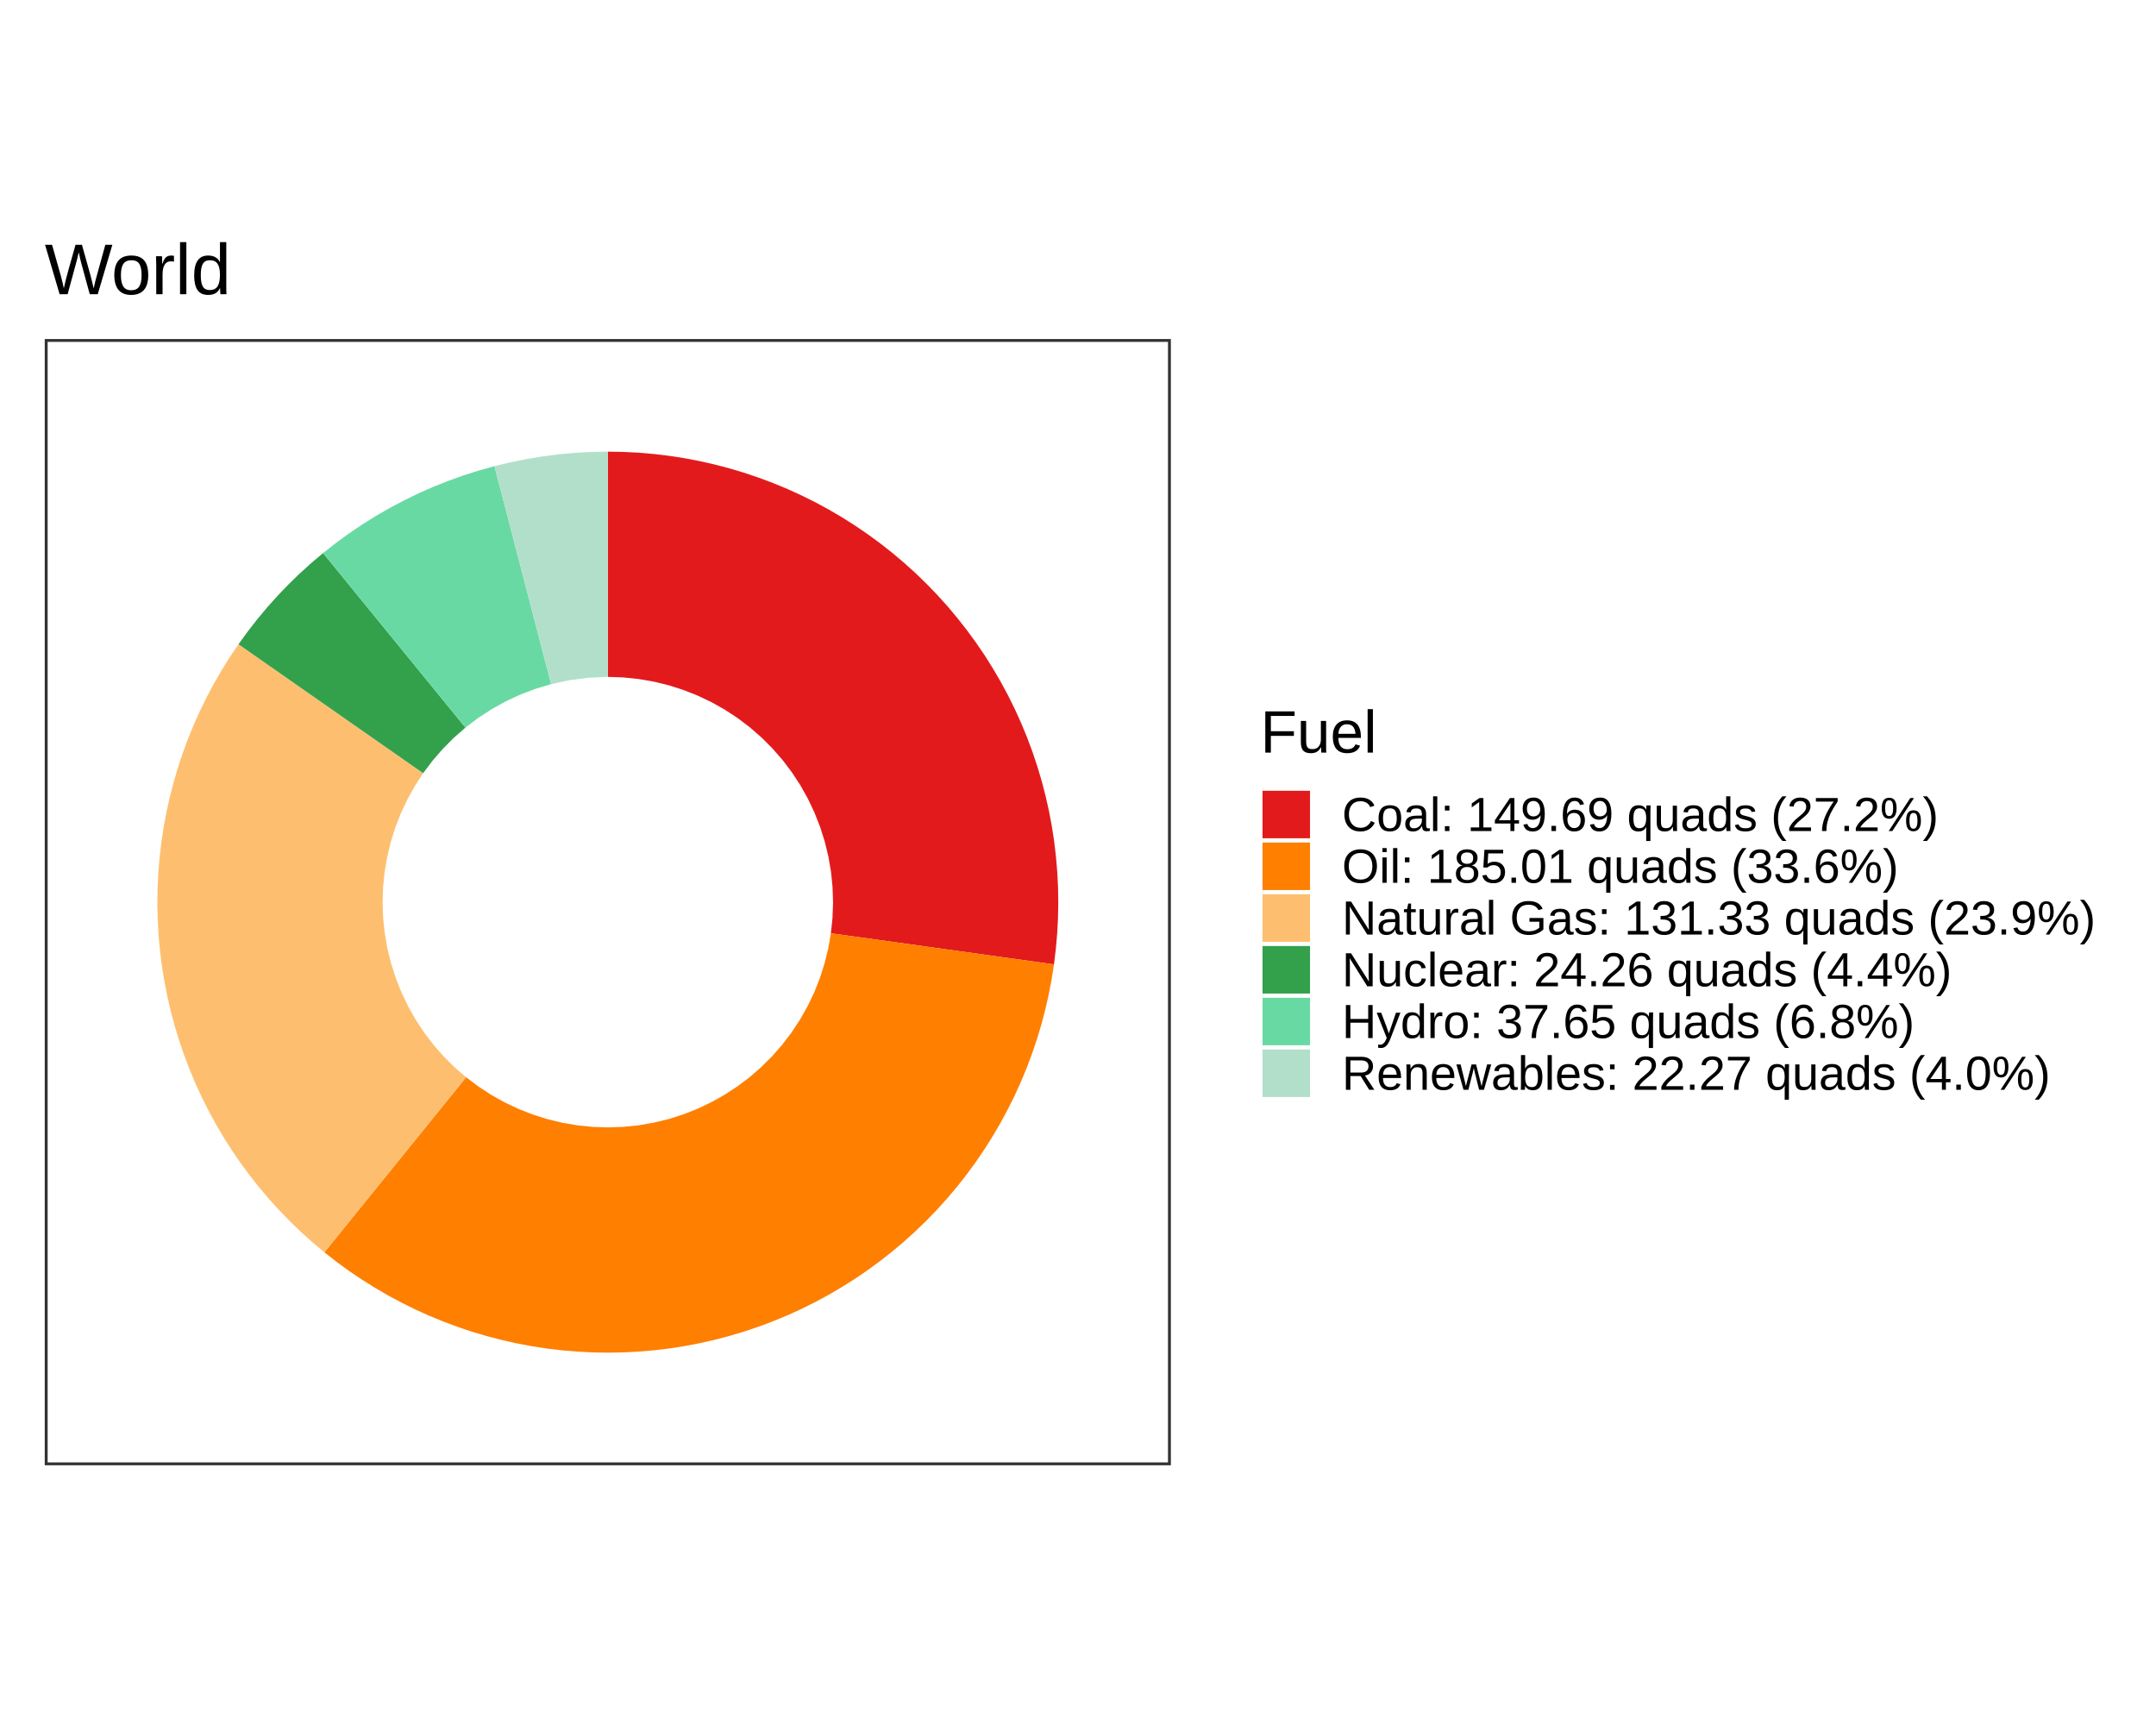
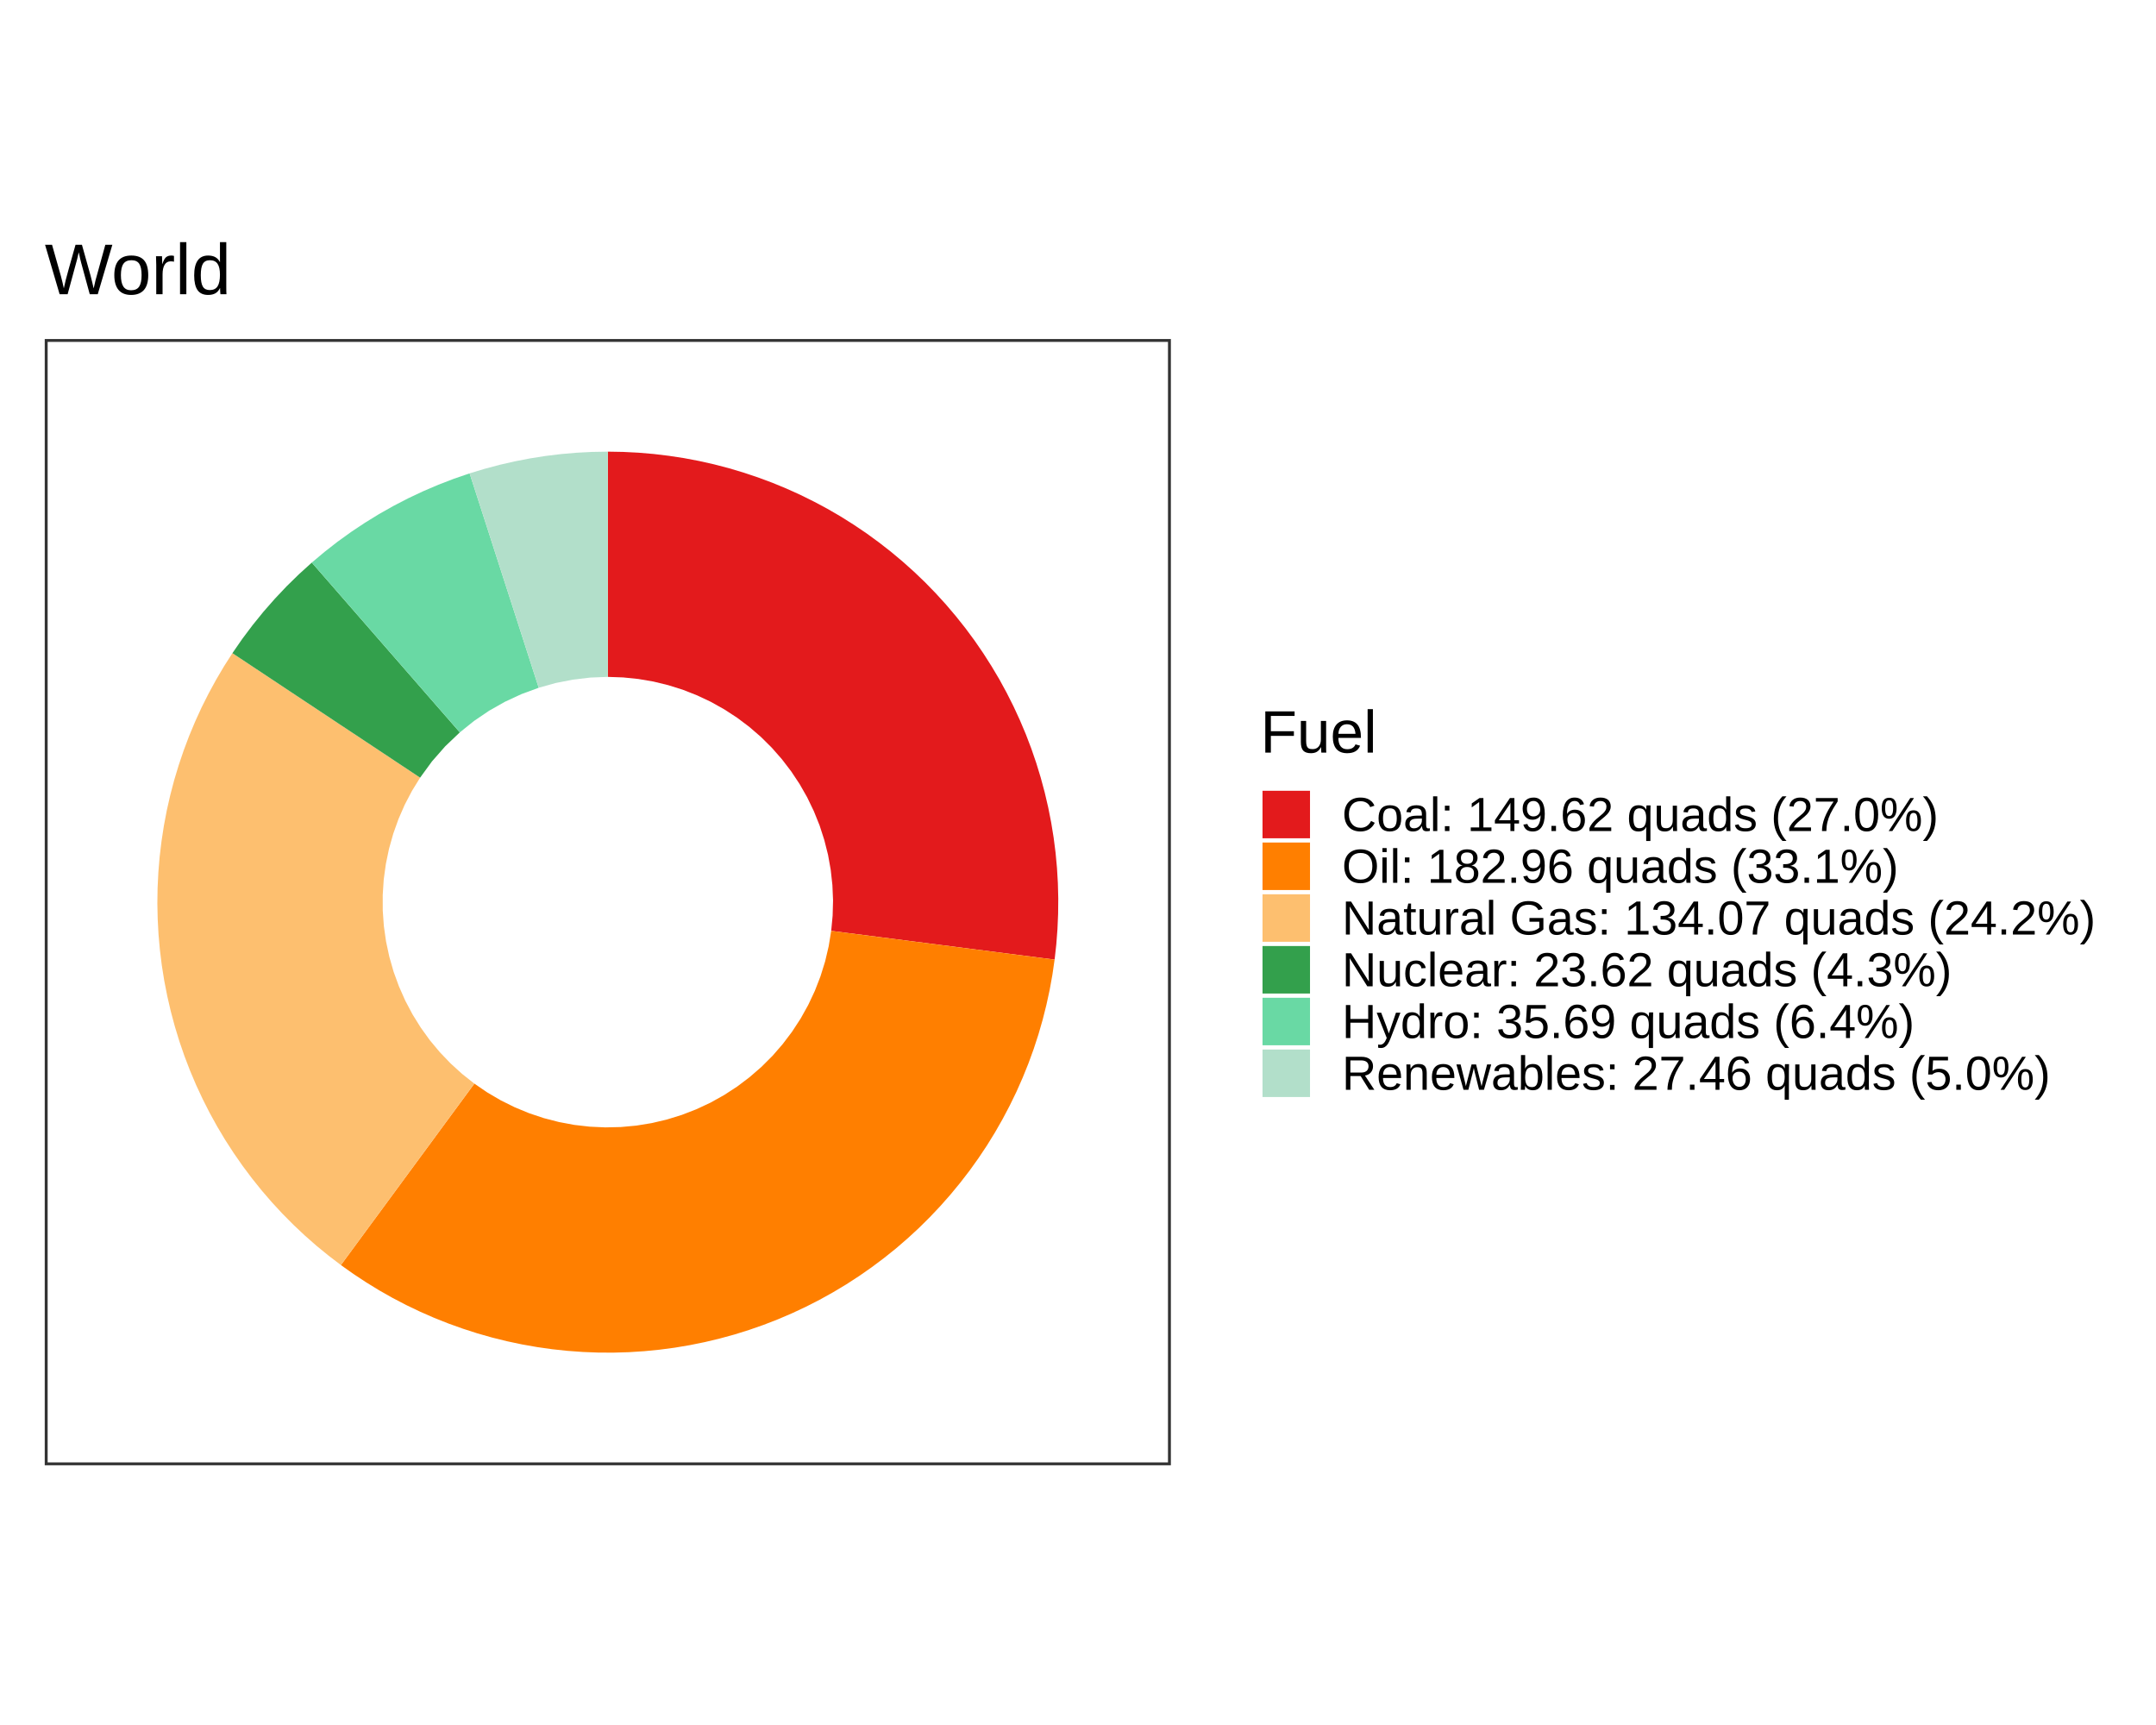
<svg xmlns="http://www.w3.org/2000/svg" viewBox="0 0 720.00 576.00">
  <defs>
    <style type="text/css">
    line, polyline, polygon, path, rect, circle {
      fill: none;
      stroke: #000000;
      stroke-linecap: round;
      stroke-linejoin: round;
      stroke-miterlimit: 10.00;
    }
  </style>
  </defs>
  <rect width="100%" height="100%" style="stroke: none; fill: #FFFFFF;" />
  <defs>
    <clipPath id="cpMC4wMHw3MjAuMDB8NTA0LjIyfDcxLjc4">
      <rect x="0.00" y="71.78" width="720.00" height="432.45" />
    </clipPath>
  </defs>
  <rect x="0.00" y="71.78" width="720.00" height="432.45" style="stroke-width: 1.94; stroke: #FFFFFF; fill: #FFFFFF;" clip-path="url(#cpMC4wMHw3MjAuMDB8NTA0LjIyfDcxLjc4)" />
  <defs>
    <clipPath id="cpMC4wMHw3MjAuMDB8NTc2LjAwfDAuMDA=">
      <rect x="0.00" y="0.00" width="720.00" height="576.00" />
    </clipPath>
  </defs>
  <defs>
    <clipPath id="cpMTQuOTR8MzkxLjAyfDQ4OS4yOHwxMTMuMjA=">
      <rect x="14.94" y="113.20" width="376.08" height="376.08" />
    </clipPath>
  </defs>
  <rect x="14.94" y="113.20" width="376.08" height="376.08" style="stroke-width: 1.94; stroke: none; fill: #FFFFFF;" clip-path="url(#cpMTQuOTR8MzkxLjAyfDQ4OS4yOHwxMTMuMjA=)" />
-   <polygon points="277.48,311.63 282.80,312.38 288.12,313.12 293.44,313.86 298.76,314.60 304.08,315.34 309.40,316.09 314.72,316.83 320.05,317.57 325.37,318.31 330.69,319.06 336.01,319.80 341.33,320.54 346.65,321.28 351.97,322.03 352.59,316.92 353.04,311.80 353.32,306.66 353.41,301.52 353.34,296.38 353.08,291.24 352.65,286.12 352.05,281.01 351.27,275.93 350.32,270.87 349.19,265.85 347.90,260.88 346.43,255.95 344.80,251.07 343.00,246.25 341.04,241.50 338.92,236.81 336.64,232.21 334.20,227.68 331.61,223.24 328.87,218.88 325.98,214.63 322.95,210.48 319.77,206.43 316.47,202.49 313.02,198.67 309.45,194.97 305.76,191.39 301.94,187.94 298.01,184.63 293.97,181.45 289.82,178.41 285.57,175.51 281.23,172.76 276.79,170.16 272.27,167.71 267.66,165.42 262.98,163.29 258.23,161.32 253.42,159.52 248.54,157.87 243.62,156.40 238.64,155.10 233.63,153.96 228.57,153.00 223.49,152.21 218.39,151.60 213.26,151.16 208.13,150.90 202.98,150.81 202.98,156.18 202.98,161.55 202.98,166.93 202.98,172.30 202.98,177.67 202.98,183.04 202.98,188.42 202.98,193.79 202.98,199.16 202.98,204.53 202.98,209.91 202.98,215.28 202.98,220.65 202.98,226.02 208.12,226.20 213.24,226.73 218.30,227.60 223.30,228.82 228.20,230.38 232.98,232.27 237.63,234.48 242.11,237.00 246.40,239.82 250.50,242.93 254.37,246.32 258.00,249.96 261.38,253.83 264.48,257.93 267.30,262.24 269.81,266.72 272.01,271.37 273.89,276.16 275.44,281.06 276.65,286.06 277.52,291.13 278.03,296.24 278.20,301.38 278.01,306.52 277.48,311.63 " style="stroke-width: 1.07; stroke: none; fill: #E31A1C;" clip-path="url(#cpMTQuOTR8MzkxLjAyfDQ4OS4yOHwxMTMuMjA=)" />
-   <polygon points="155.66,359.70 152.28,363.88 148.90,368.05 145.52,372.23 142.14,376.40 138.75,380.58 135.37,384.76 131.99,388.93 128.61,393.11 125.23,397.28 121.85,401.46 118.47,405.63 115.09,409.81 111.71,413.99 108.33,418.16 112.37,421.32 116.51,424.34 120.76,427.21 125.10,429.94 129.53,432.52 134.04,434.94 138.64,437.22 143.31,439.33 148.05,441.28 152.85,443.07 157.71,444.70 162.62,446.16 167.58,447.45 172.59,448.57 177.62,449.52 182.69,450.30 187.78,450.90 192.89,451.33 198.01,451.59 203.13,451.67 208.26,451.58 213.38,451.31 218.48,450.87 223.57,450.26 228.64,449.47 233.67,448.51 238.67,447.38 243.63,446.08 248.54,444.61 253.40,442.97 258.20,441.17 262.93,439.21 267.60,437.09 272.19,434.81 276.70,432.37 281.12,429.78 285.46,427.05 289.70,424.16 293.83,421.14 297.87,417.97 301.79,414.67 305.60,411.24 309.28,407.68 312.85,404.00 316.29,400.20 319.59,396.28 322.76,392.25 325.79,388.12 328.68,383.88 331.42,379.55 334.02,375.13 336.46,370.62 338.74,366.04 340.87,361.37 342.84,356.64 344.65,351.84 346.29,346.99 347.77,342.08 349.07,337.12 350.21,332.12 351.18,327.09 351.97,322.03 346.65,321.28 341.33,320.54 336.01,319.80 330.69,319.06 325.37,318.31 320.05,317.57 314.72,316.83 309.40,316.09 304.08,315.34 298.76,314.60 293.44,313.86 288.12,313.12 282.80,312.38 277.48,311.63 276.60,316.68 275.37,321.66 273.82,326.54 271.93,331.31 269.72,335.93 267.20,340.40 264.39,344.68 261.29,348.76 257.92,352.62 254.29,356.24 250.42,359.61 246.34,362.70 242.05,365.51 237.59,368.02 232.96,370.23 228.19,372.11 223.31,373.66 218.33,374.87 213.28,375.75 208.18,376.28 203.06,376.46 197.94,376.29 192.84,375.77 187.78,374.90 182.80,373.70 177.92,372.16 173.14,370.28 168.51,368.09 164.04,365.59 159.75,362.79 155.66,359.70 " style="stroke-width: 1.07; stroke: none; fill: #FF7F00;" clip-path="url(#cpMTQuOTR8MzkxLjAyfDQ4OS4yOHwxMTMuMjA=)" />
-   <polygon points="141.31,258.18 136.90,255.11 132.50,252.03 128.09,248.96 123.69,245.88 119.28,242.81 114.88,239.73 110.47,236.66 106.07,233.58 101.66,230.51 97.26,227.43 92.85,224.35 88.45,221.28 84.04,218.20 79.64,215.13 76.77,219.38 74.06,223.73 71.49,228.17 69.08,232.69 66.82,237.30 64.72,241.97 62.78,246.72 61.00,251.53 59.39,256.40 57.95,261.32 56.67,266.28 55.56,271.29 54.63,276.33 53.87,281.40 53.28,286.49 52.86,291.60 52.62,296.72 52.55,301.85 52.66,306.98 52.94,312.10 53.40,317.20 54.03,322.29 54.84,327.35 55.81,332.39 56.96,337.39 58.28,342.34 59.76,347.25 61.41,352.10 63.23,356.90 65.20,361.63 67.34,366.29 69.64,370.87 72.09,375.38 74.69,379.79 77.44,384.12 80.34,388.35 83.38,392.48 86.56,396.50 89.87,400.41 93.32,404.21 96.89,407.89 100.59,411.44 104.40,414.87 108.33,418.16 111.71,413.99 115.09,409.81 118.47,405.63 121.85,401.46 125.23,397.28 128.61,393.11 131.99,388.93 135.37,384.76 138.75,380.58 142.14,376.40 145.52,372.23 148.90,368.05 152.28,363.88 155.66,359.70 151.78,356.34 148.15,352.73 144.77,348.87 141.66,344.80 138.84,340.52 136.31,336.06 134.09,331.43 132.20,326.67 130.63,321.79 129.40,316.81 128.51,311.77 127.96,306.67 127.77,301.55 127.92,296.42 128.42,291.32 129.27,286.26 130.46,281.28 131.99,276.38 133.85,271.61 136.03,266.97 138.52,262.49 141.31,258.18 " style="stroke-width: 1.07; stroke: none; fill: #FDBF6F;" clip-path="url(#cpMTQuOTR8MzkxLjAyfDQ4OS4yOHwxMTMuMjA=)" />
-   <polygon points="155.44,242.96 152.04,238.80 148.64,234.63 145.25,230.47 141.85,226.31 138.46,222.14 135.06,217.98 131.66,213.82 128.27,209.66 124.87,205.49 121.47,201.33 118.08,197.17 114.68,193.00 111.29,188.84 107.89,184.68 103.91,188.04 100.05,191.54 96.32,195.17 92.71,198.92 89.23,202.80 85.89,206.80 82.69,210.91 79.64,215.13 84.04,218.20 88.45,221.28 92.85,224.35 97.26,227.43 101.66,230.51 106.07,233.58 110.47,236.66 114.88,239.73 119.28,242.81 123.69,245.88 128.09,248.96 132.50,252.03 136.90,255.11 141.31,258.18 144.44,254.02 147.85,250.08 151.52,246.39 155.44,242.96 " style="stroke-width: 1.07; stroke: none; fill: #33A04C;" clip-path="url(#cpMTQuOTR8MzkxLjAyfDQ4OS4yOHwxMTMuMjA=)" />
-   <polygon points="184.06,228.44 182.71,223.25 181.35,218.05 180.00,212.85 178.65,207.65 177.30,202.45 175.95,197.25 174.60,192.05 173.24,186.85 171.89,181.65 170.54,176.45 169.19,171.25 167.84,166.05 166.48,160.85 165.13,155.65 159.94,157.10 154.81,158.73 149.73,160.55 144.73,162.55 139.79,164.72 134.95,167.08 130.18,169.60 125.51,172.29 120.94,175.15 116.48,178.17 112.13,181.35 107.89,184.68 111.29,188.84 114.68,193.00 118.08,197.17 121.47,201.33 124.87,205.49 128.27,209.66 131.66,213.82 135.06,217.98 138.46,222.14 141.85,226.31 145.25,230.47 148.64,234.63 152.04,238.80 155.44,242.96 159.73,239.70 164.25,236.77 168.96,234.16 173.85,231.89 178.89,229.99 184.06,228.44 " style="stroke-width: 1.07; stroke: none; fill: #69D9A4;" clip-path="url(#cpMTQuOTR8MzkxLjAyfDQ4OS4yOHwxMTMuMjA=)" />
-   <polygon points="202.98,226.02 202.98,220.65 202.98,215.28 202.98,209.91 202.98,204.53 202.98,199.16 202.98,193.79 202.98,188.42 202.98,183.04 202.98,177.67 202.98,172.30 202.98,166.93 202.98,161.55 202.98,156.18 202.98,150.81 197.52,150.91 192.06,151.21 186.62,151.70 181.20,152.40 175.80,153.29 170.45,154.37 165.13,155.65 166.48,160.85 167.84,166.05 169.19,171.25 170.54,176.45 171.89,181.65 173.24,186.85 174.60,192.05 175.95,197.25 177.30,202.45 178.65,207.65 180.00,212.85 181.35,218.05 182.71,223.25 184.06,228.44 190.29,227.10 196.61,226.30 202.98,226.02 " style="stroke-width: 1.07; stroke: none; fill: #B2DFCA;" clip-path="url(#cpMTQuOTR8MzkxLjAyfDQ4OS4yOHwxMTMuMjA=)" />
+   <polygon points="277.58,310.83 282.91,311.52 288.24,312.20 293.57,312.89 298.90,313.57 304.23,314.26 309.56,314.94 314.89,315.63 320.21,316.31 325.54,317.00 330.87,317.68 336.20,318.37 341.53,319.05 346.86,319.74 352.19,320.42 352.75,315.34 353.14,310.25 353.36,305.14 353.41,300.03 353.28,294.92 352.98,289.82 352.51,284.73 351.86,279.66 351.04,274.62 350.05,269.61 348.89,264.63 347.56,259.69 346.07,254.81 344.41,249.97 342.59,245.20 340.60,240.49 338.46,235.85 336.16,231.29 333.71,226.80 331.10,222.41 328.35,218.10 325.46,213.89 322.42,209.78 319.24,205.78 315.93,201.88 312.49,198.10 308.93,194.44 305.24,190.91 301.43,187.50 297.51,184.22 293.48,181.08 289.35,178.07 285.11,175.21 280.79,172.49 276.37,169.92 271.86,167.51 267.28,165.24 262.63,163.14 257.90,161.19 253.11,159.41 248.27,157.79 243.37,156.33 238.42,155.04 233.43,153.92 228.41,152.97 223.36,152.20 218.29,151.59 213.20,151.16 208.09,150.90 202.98,150.81 202.98,156.18 202.98,161.55 202.98,166.93 202.98,172.30 202.98,177.67 202.98,183.04 202.98,188.42 202.98,193.79 202.98,199.16 202.98,204.53 202.98,209.91 202.98,215.28 202.98,220.65 202.98,226.02 208.09,226.20 213.17,226.72 218.21,227.58 223.17,228.79 228.05,230.32 232.80,232.19 237.42,234.37 241.88,236.87 246.17,239.66 250.25,242.73 254.11,246.07 257.74,249.67 261.11,253.51 264.22,257.57 267.04,261.82 269.57,266.26 271.79,270.87 273.70,275.61 275.27,280.47 276.52,285.42 277.42,290.45 277.98,295.53 278.20,300.64 278.06,305.74 277.58,310.83 " style="stroke-width: 1.07; stroke: none; fill: #E31A1C;" clip-path="url(#cpMTQuOTR8MzkxLjAyfDQ4OS4yOHwxMTMuMjA=)" />
+   <polygon points="158.41,361.83 155.23,366.16 152.05,370.48 148.86,374.81 145.68,379.14 142.50,383.47 139.31,387.80 136.13,392.12 132.95,396.45 129.76,400.78 126.58,405.11 123.39,409.43 120.21,413.76 117.03,418.09 113.84,422.42 118.02,425.38 122.30,428.20 126.67,430.88 131.12,433.40 135.66,435.77 140.28,437.98 144.98,440.04 149.73,441.93 154.56,443.66 159.43,445.23 164.36,446.63 169.33,447.86 174.34,448.92 179.39,449.81 184.46,450.53 189.55,451.07 194.66,451.44 199.78,451.64 204.90,451.66 210.02,451.51 215.13,451.18 220.23,450.68 225.31,450.01 230.36,449.16 235.38,448.14 240.36,446.95 245.30,445.60 250.19,444.07 255.03,442.38 259.80,440.53 264.51,438.51 269.15,436.34 273.71,434.01 278.19,431.52 282.58,428.89 286.88,426.10 291.08,423.17 295.18,420.10 299.18,416.90 303.06,413.55 306.83,410.08 310.47,406.48 313.99,402.76 317.38,398.92 320.64,394.97 323.77,390.91 326.75,386.75 329.59,382.49 332.28,378.13 334.82,373.68 337.21,369.15 339.45,364.54 341.52,359.86 343.44,355.11 345.19,350.30 346.78,345.43 348.20,340.50 349.45,335.54 350.54,330.53 351.45,325.49 352.19,320.42 346.86,319.74 341.53,319.05 336.20,318.37 330.87,317.68 325.54,317.00 320.21,316.31 314.89,315.63 309.56,314.94 304.23,314.26 298.90,313.57 293.57,312.89 288.24,312.20 282.91,311.52 277.58,310.83 276.74,315.97 275.55,321.04 274.00,326.01 272.12,330.86 269.90,335.58 267.37,340.12 264.52,344.49 261.38,348.64 257.97,352.57 254.28,356.25 250.35,359.66 246.20,362.80 241.84,365.64 237.29,368.18 232.57,370.39 227.72,372.27 222.75,373.81 217.68,375.01 212.54,375.85 207.36,376.33 202.15,376.45 196.95,376.21 191.78,375.62 186.66,374.66 181.62,373.36 176.68,371.71 171.87,369.72 167.20,367.40 162.71,364.77 158.41,361.83 " style="stroke-width: 1.07; stroke: none; fill: #FF7F00;" clip-path="url(#cpMTQuOTR8MzkxLjAyfDQ4OS4yOHwxMTMuMjA=)" />
+   <polygon points="140.30,259.67 135.82,256.70 131.34,253.73 126.87,250.76 122.39,247.79 117.91,244.82 113.43,241.86 108.96,238.89 104.48,235.92 100.00,232.95 95.52,229.98 91.05,227.01 86.57,224.04 82.09,221.07 77.61,218.10 74.81,222.49 72.17,226.97 69.68,231.54 67.34,236.19 65.18,240.92 63.17,245.72 61.34,250.59 59.67,255.52 58.17,260.50 56.85,265.54 55.70,270.61 54.73,275.72 53.94,280.87 53.32,286.04 52.89,291.22 52.63,296.42 52.55,301.62 52.66,306.82 52.94,312.02 53.40,317.20 54.04,322.37 54.86,327.51 55.86,332.61 57.03,337.68 58.38,342.71 59.90,347.69 61.59,352.61 63.45,357.47 65.48,362.26 67.68,366.98 70.03,371.62 72.54,376.17 75.21,380.64 78.04,385.01 81.01,389.28 84.13,393.45 87.39,397.51 90.79,401.45 94.32,405.27 97.98,408.96 101.77,412.53 105.68,415.97 109.71,419.26 113.84,422.42 117.03,418.09 120.21,413.76 123.39,409.43 126.58,405.11 129.76,400.78 132.95,396.45 136.13,392.12 139.31,387.80 142.50,383.47 145.68,379.14 148.86,374.81 152.05,370.48 155.23,366.16 158.41,361.83 154.33,358.60 150.48,355.10 146.88,351.34 143.55,347.35 140.51,343.13 137.76,338.71 135.33,334.11 133.22,329.35 131.44,324.46 130.01,319.46 128.92,314.37 128.19,309.22 127.82,304.03 127.81,298.83 128.15,293.64 128.86,288.48 129.92,283.39 131.33,278.38 133.08,273.48 135.16,268.71 137.57,264.10 140.30,259.67 " style="stroke-width: 1.07; stroke: none; fill: #FDBF6F;" clip-path="url(#cpMTQuOTR8MzkxLjAyfDQ4OS4yOHwxMTMuMjA=)" />
+   <polygon points="153.56,244.55 150.03,240.50 146.49,236.45 142.96,232.40 139.43,228.35 135.90,224.30 132.37,220.25 128.84,216.20 125.31,212.15 121.78,208.10 118.25,204.05 114.72,200.00 111.19,195.95 107.66,191.90 104.13,187.85 99.86,191.72 95.74,195.75 91.78,199.94 87.98,204.27 84.35,208.75 80.89,213.36 77.61,218.10 82.09,221.07 86.57,224.04 91.05,227.01 95.52,229.98 100.00,232.95 104.48,235.92 108.96,238.89 113.43,241.86 117.91,244.82 122.39,247.79 126.87,250.76 131.34,253.73 135.82,256.70 140.30,259.67 144.26,254.24 148.69,249.19 153.56,244.55 " style="stroke-width: 1.07; stroke: none; fill: #33A04C;" clip-path="url(#cpMTQuOTR8MzkxLjAyfDQ4OS4yOHwxMTMuMjA=)" />
+   <polygon points="179.91,229.65 178.26,224.54 176.61,219.42 174.96,214.31 173.32,209.20 171.67,204.08 170.02,198.97 168.37,193.86 166.72,188.74 165.07,183.63 163.43,178.52 161.78,173.40 160.13,168.29 158.48,163.18 156.83,158.06 151.59,159.86 146.42,161.85 141.32,164.03 136.31,166.39 131.39,168.94 126.57,171.66 121.85,174.57 117.24,177.64 112.74,180.88 108.37,184.29 104.13,187.85 107.66,191.90 111.19,195.95 114.72,200.00 118.25,204.05 121.78,208.10 125.31,212.15 128.84,216.20 132.37,220.25 135.90,224.30 139.43,228.35 142.96,232.40 146.49,236.45 150.03,240.50 153.56,244.55 158.31,240.73 163.35,237.31 168.66,234.31 174.19,231.75 179.91,229.65 " style="stroke-width: 1.07; stroke: none; fill: #69D9A4;" clip-path="url(#cpMTQuOTR8MzkxLjAyfDQ4OS4yOHwxMTMuMjA=)" />
+   <polygon points="202.98,226.02 202.98,220.65 202.98,215.28 202.98,209.91 202.98,204.53 202.98,199.16 202.98,193.79 202.98,188.42 202.98,183.04 202.98,177.67 202.98,172.30 202.98,166.93 202.98,161.55 202.98,156.18 202.98,150.81 197.77,150.90 192.57,151.17 187.38,151.62 182.20,152.25 177.05,153.06 171.94,154.05 166.86,155.21 161.82,156.55 156.83,158.06 158.48,163.18 160.13,168.29 161.78,173.40 163.43,178.52 165.07,183.63 166.72,188.74 168.37,193.86 170.02,198.97 171.67,204.08 173.32,209.20 174.96,214.31 176.61,219.42 178.26,224.54 179.91,229.65 185.55,228.07 191.30,226.94 197.13,226.25 202.98,226.02 " style="stroke-width: 1.07; stroke: none; fill: #B2DFCA;" clip-path="url(#cpMTQuOTR8MzkxLjAyfDQ4OS4yOHwxMTMuMjA=)" />
  <rect x="14.94" y="113.20" width="376.08" height="376.08" style="stroke-width: 1.94; stroke: #333333;" clip-path="url(#cpMTQuOTR8MzkxLjAyfDQ4OS4yOHwxMTMuMjA=)" />
  <defs>
    <clipPath id="cpMC4wMHw3MjAuMDB8NTc2LjAwfDAuMDA=">
      <rect x="0.00" y="0.00" width="720.00" height="576.00" />
    </clipPath>
  </defs>
  <rect x="410.95" y="225.50" width="299.09" height="151.49" style="stroke-width: 1.94; stroke: none; fill: #FFFFFF;" clip-path="url(#cpMC4wMHw3MjAuMDB8NTc2LjAwfDAuMDA=)" />
  <g clip-path="url(#cpMC4wMHw3MjAuMDB8NTc2LjAwfDAuMDA=)">
    <text x="420.91" y="251.30" style="font-size: 20.00px; font-family: Liberation Sans;" textLength="38.91px" lengthAdjust="spacingAndGlyphs">Fuel</text>
  </g>
  <rect x="420.91" y="263.34" width="17.28" height="17.28" style="stroke-width: 1.94; stroke: none; fill: #FFFFFF;" clip-path="url(#cpMC4wMHw3MjAuMDB8NTc2LjAwfDAuMDA=)" />
  <rect x="421.62" y="264.05" width="15.86" height="15.86" style="stroke-width: 1.07; stroke: none; stroke-linecap: square; stroke-linejoin: miter; fill: #E31A1C;" clip-path="url(#cpMC4wMHw3MjAuMDB8NTc2LjAwfDAuMDA=)" />
  <rect x="420.91" y="280.62" width="17.28" height="17.28" style="stroke-width: 1.94; stroke: none; fill: #FFFFFF;" clip-path="url(#cpMC4wMHw3MjAuMDB8NTc2LjAwfDAuMDA=)" />
  <rect x="421.62" y="281.33" width="15.86" height="15.86" style="stroke-width: 1.07; stroke: none; stroke-linecap: square; stroke-linejoin: miter; fill: #FF7F00;" clip-path="url(#cpMC4wMHw3MjAuMDB8NTc2LjAwfDAuMDA=)" />
  <rect x="420.91" y="297.90" width="17.28" height="17.28" style="stroke-width: 1.94; stroke: none; fill: #FFFFFF;" clip-path="url(#cpMC4wMHw3MjAuMDB8NTc2LjAwfDAuMDA=)" />
  <rect x="421.62" y="298.61" width="15.86" height="15.86" style="stroke-width: 1.07; stroke: none; stroke-linecap: square; stroke-linejoin: miter; fill: #FDBF6F;" clip-path="url(#cpMC4wMHw3MjAuMDB8NTc2LjAwfDAuMDA=)" />
  <rect x="420.91" y="315.18" width="17.28" height="17.28" style="stroke-width: 1.94; stroke: none; fill: #FFFFFF;" clip-path="url(#cpMC4wMHw3MjAuMDB8NTc2LjAwfDAuMDA=)" />
  <rect x="421.62" y="315.89" width="15.86" height="15.86" style="stroke-width: 1.07; stroke: none; stroke-linecap: square; stroke-linejoin: miter; fill: #33A04C;" clip-path="url(#cpMC4wMHw3MjAuMDB8NTc2LjAwfDAuMDA=)" />
  <rect x="420.91" y="332.46" width="17.28" height="17.28" style="stroke-width: 1.94; stroke: none; fill: #FFFFFF;" clip-path="url(#cpMC4wMHw3MjAuMDB8NTc2LjAwfDAuMDA=)" />
  <rect x="421.62" y="333.17" width="15.86" height="15.86" style="stroke-width: 1.07; stroke: none; stroke-linecap: square; stroke-linejoin: miter; fill: #69D9A4;" clip-path="url(#cpMC4wMHw3MjAuMDB8NTc2LjAwfDAuMDA=)" />
  <rect x="420.91" y="349.74" width="17.28" height="17.28" style="stroke-width: 1.94; stroke: none; fill: #FFFFFF;" clip-path="url(#cpMC4wMHw3MjAuMDB8NTc2LjAwfDAuMDA=)" />
  <rect x="421.62" y="350.45" width="15.86" height="15.86" style="stroke-width: 1.07; stroke: none; stroke-linecap: square; stroke-linejoin: miter; fill: #B2DFCA;" clip-path="url(#cpMC4wMHw3MjAuMDB8NTc2LjAwfDAuMDA=)" />
  <g clip-path="url(#cpMC4wMHw3MjAuMDB8NTc2LjAwfDAuMDA=)">
-     <text x="448.15" y="277.49" style="font-size: 16.00px; font-family: Liberation Sans;" textLength="199.42px" lengthAdjust="spacingAndGlyphs">Coal: 149.69 quads (27.2%)</text>
+     <text x="448.15" y="277.49" style="font-size: 16.00px; font-family: Liberation Sans;" textLength="199.42px" lengthAdjust="spacingAndGlyphs">Coal: 149.62 quads (27.0%)</text>
  </g>
  <g clip-path="url(#cpMC4wMHw3MjAuMDB8NTc2LjAwfDAuMDA=)">
-     <text x="448.15" y="294.77" style="font-size: 16.00px; font-family: Liberation Sans;" textLength="186.06px" lengthAdjust="spacingAndGlyphs">Oil: 185.01 quads (33.6%)</text>
+     <text x="448.15" y="294.77" style="font-size: 16.00px; font-family: Liberation Sans;" textLength="186.06px" lengthAdjust="spacingAndGlyphs">Oil: 182.96 quads (33.1%)</text>
  </g>
  <g clip-path="url(#cpMC4wMHw3MjAuMDB8NTc2LjAwfDAuMDA=)">
-     <text x="448.15" y="312.05" style="font-size: 16.00px; font-family: Liberation Sans;" textLength="251.92px" lengthAdjust="spacingAndGlyphs">Natural Gas: 131.33 quads (23.9%)</text>
+     <text x="448.15" y="312.05" style="font-size: 16.00px; font-family: Liberation Sans;" textLength="251.92px" lengthAdjust="spacingAndGlyphs">Natural Gas: 134.07 quads (24.2%)</text>
  </g>
  <g clip-path="url(#cpMC4wMHw3MjAuMDB8NTc2LjAwfDAuMDA=)">
-     <text x="448.15" y="329.33" style="font-size: 16.00px; font-family: Liberation Sans;" textLength="203.84px" lengthAdjust="spacingAndGlyphs">Nuclear: 24.26 quads (4.4%)</text>
+     <text x="448.15" y="329.33" style="font-size: 16.00px; font-family: Liberation Sans;" textLength="203.84px" lengthAdjust="spacingAndGlyphs">Nuclear: 23.62 quads (4.3%)</text>
  </g>
  <g clip-path="url(#cpMC4wMHw3MjAuMDB8NTc2LjAwfDAuMDA=)">
-     <text x="448.15" y="346.61" style="font-size: 16.00px; font-family: Liberation Sans;" textLength="191.38px" lengthAdjust="spacingAndGlyphs">Hydro: 37.65 quads (6.8%)</text>
+     <text x="448.15" y="346.61" style="font-size: 16.00px; font-family: Liberation Sans;" textLength="191.38px" lengthAdjust="spacingAndGlyphs">Hydro: 35.69 quads (6.4%)</text>
  </g>
  <g clip-path="url(#cpMC4wMHw3MjAuMDB8NTc2LjAwfDAuMDA=)">
-     <text x="448.15" y="363.89" style="font-size: 16.00px; font-family: Liberation Sans;" textLength="236.80px" lengthAdjust="spacingAndGlyphs">Renewables: 22.27 quads (4.0%)</text>
+     <text x="448.15" y="363.89" style="font-size: 16.00px; font-family: Liberation Sans;" textLength="236.80px" lengthAdjust="spacingAndGlyphs">Renewables: 27.46 quads (5.0%)</text>
  </g>
  <g clip-path="url(#cpMC4wMHw3MjAuMDB8NTc2LjAwfDAuMDA=)">
    <text x="14.94" y="98.25" style="font-size: 24.00px; font-family: Liberation Sans;" textLength="62.23px" lengthAdjust="spacingAndGlyphs">World</text>
  </g>
</svg>
